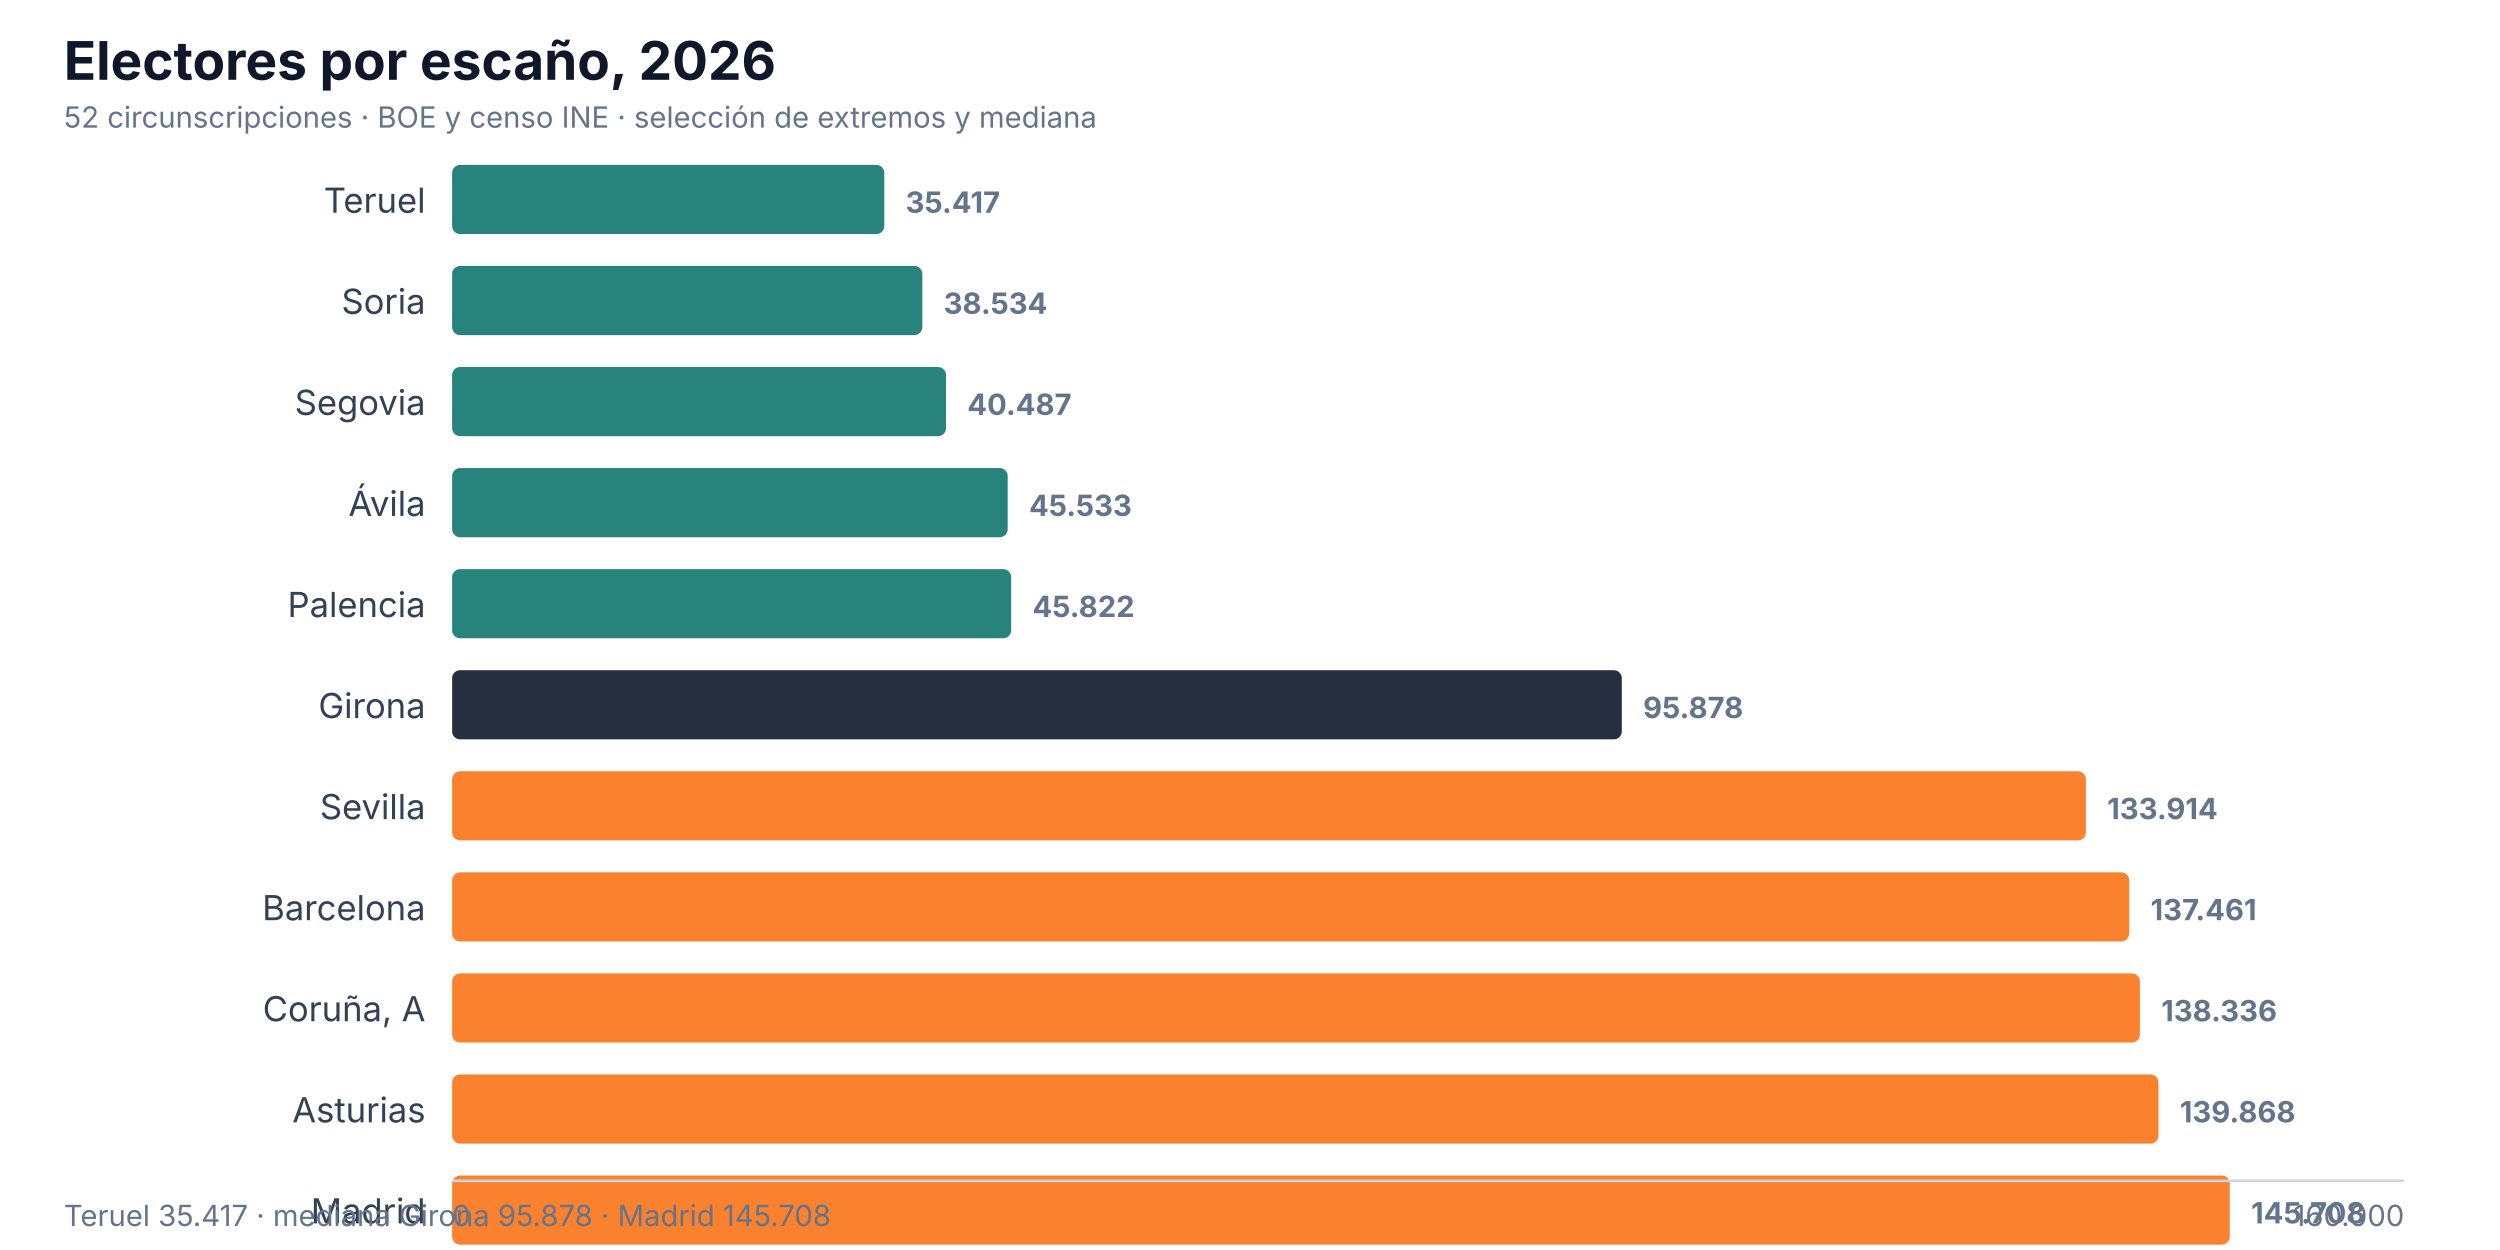
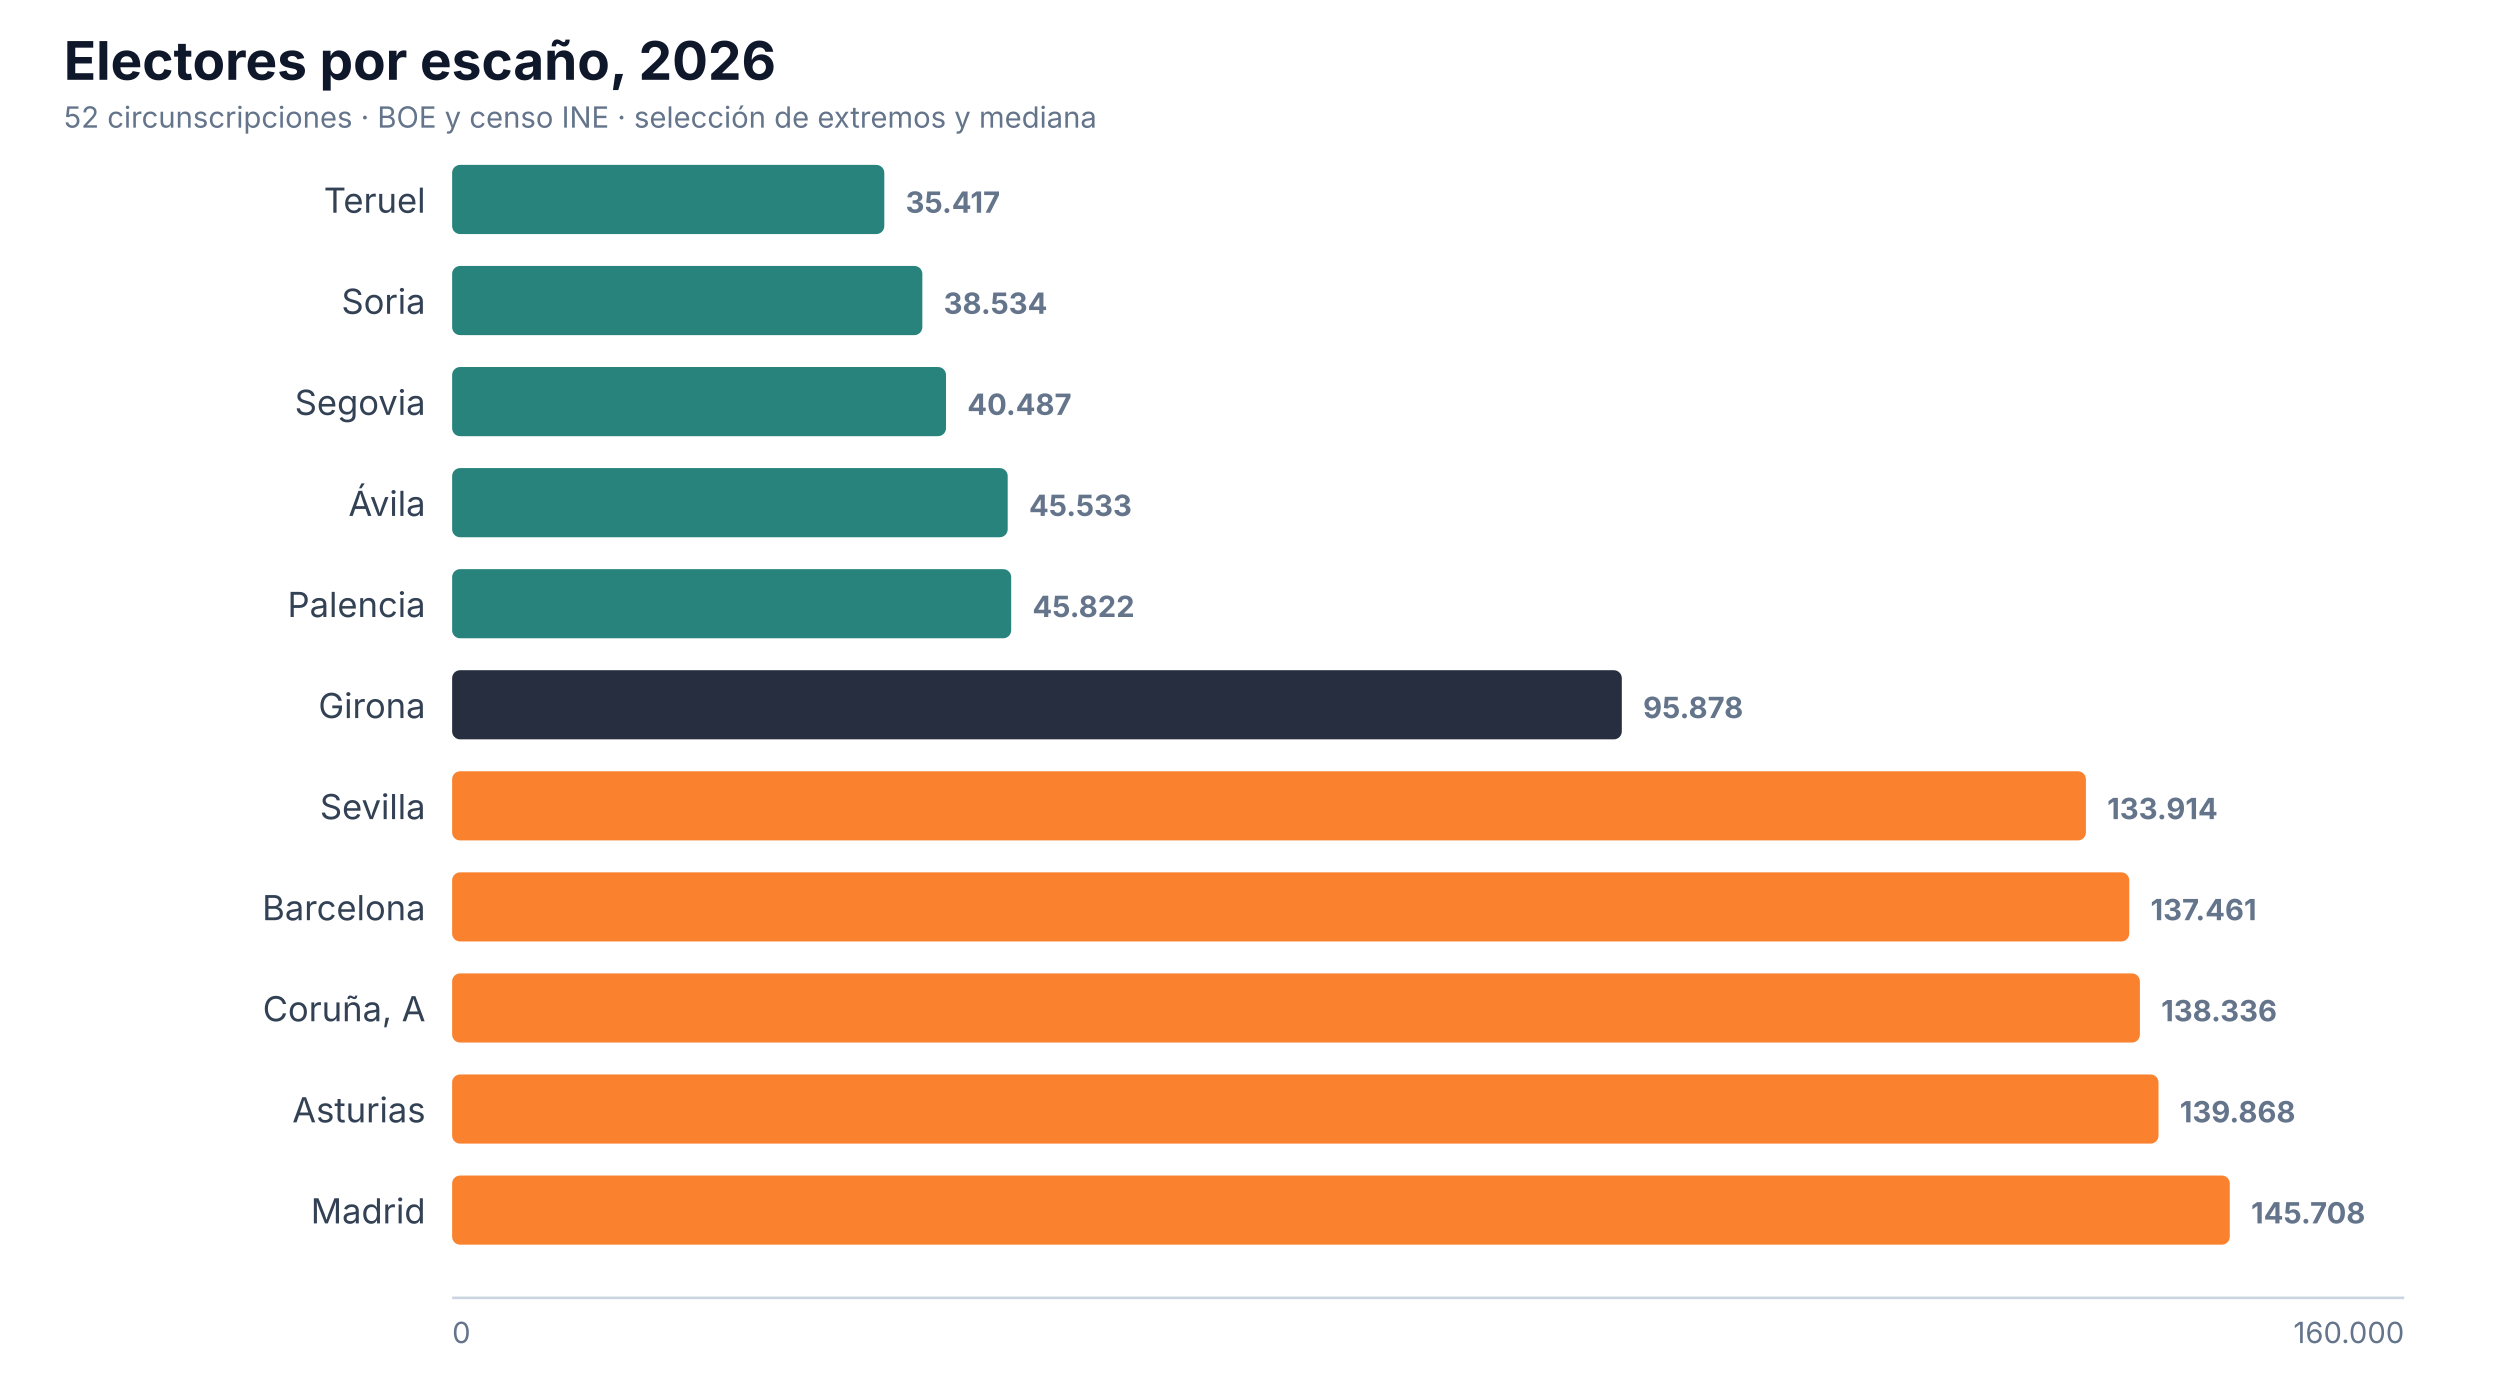
- <svg xmlns="http://www.w3.org/2000/svg" viewBox="0 0 940 470" role="img" aria-labelledby="t d" class="chart">
-   <rect width="940" height="470" fill="#ffffff" />
+ <svg xmlns="http://www.w3.org/2000/svg" viewBox="0 0 940 520" role="img" aria-labelledby="t d" class="chart">
+   <rect width="940" height="520" fill="#ffffff" />
  <style>text{font-family:ui-sans-serif,system-ui,-apple-system,"Segoe UI",sans-serif} .mono{font-family:ui-monospace,SFMono-Regular,Menlo,monospace} .axis{stroke:#cbd5e1;stroke-width:1} .grid{stroke:#e2e8f0;stroke-width:1} .lab{fill:#334155;font-size:13px} .small{fill:#64748b;font-size:11px} .big{fill:#0f172a;font-size:20px;font-weight:700}</style>
  <text x="24" y="30" class="big">Electores por escaño, 2026</text>
  <text x="24" y="48" class="small">52 circunscripciones · BOE y censo INE · selección de extremos y mediana</text>
  <text x="160" y="80" text-anchor="end" class="lab">Teruel</text>
  <rect x="170" y="62" width="162.5" height="26" rx="3" fill="#0f766e" opacity=".9" />
  <text x="340.5" y="80" class="small" font-weight="700">35.417</text>
  <text x="160" y="118" text-anchor="end" class="lab">Soria</text>
  <rect x="170" y="100" width="176.8" height="26" rx="3" fill="#0f766e" opacity=".9" />
  <text x="354.8" y="118" class="small" font-weight="700">38.534</text>
  <text x="160" y="156" text-anchor="end" class="lab">Segovia</text>
  <rect x="170" y="138" width="185.7" height="26" rx="3" fill="#0f766e" opacity=".9" />
  <text x="363.7" y="156" class="small" font-weight="700">40.487</text>
  <text x="160" y="194" text-anchor="end" class="lab">Ávila</text>
  <rect x="170" y="176" width="208.9" height="26" rx="3" fill="#0f766e" opacity=".9" />
  <text x="386.9" y="194" class="small" font-weight="700">45.533</text>
  <text x="160" y="232" text-anchor="end" class="lab">Palencia</text>
  <rect x="170" y="214" width="210.2" height="26" rx="3" fill="#0f766e" opacity=".9" />
  <text x="388.2" y="232" class="small" font-weight="700">45.822</text>
  <text x="160" y="270" text-anchor="end" class="lab">Girona</text>
  <rect x="170" y="252" width="439.8" height="26" rx="3" fill="#0f172a" opacity=".9" />
  <text x="617.8" y="270" class="small" font-weight="700">95.878</text>
  <text x="160" y="308" text-anchor="end" class="lab">Sevilla</text>
  <rect x="170" y="290" width="614.3" height="26" rx="3" fill="#f97316" opacity=".9" />
  <text x="792.3" y="308" class="small" font-weight="700">133.914</text>
  <text x="160" y="346" text-anchor="end" class="lab">Barcelona</text>
  <rect x="170" y="328" width="630.6" height="26" rx="3" fill="#f97316" opacity=".9" />
  <text x="808.6" y="346" class="small" font-weight="700">137.461</text>
  <text x="160" y="384" text-anchor="end" class="lab">Coruña, A</text>
  <rect x="170" y="366" width="634.6" height="26" rx="3" fill="#f97316" opacity=".9" />
  <text x="812.6" y="384" class="small" font-weight="700">138.336</text>
  <text x="160" y="422" text-anchor="end" class="lab">Asturias</text>
  <rect x="170" y="404" width="641.6" height="26" rx="3" fill="#f97316" opacity=".9" />
  <text x="819.6" y="422" class="small" font-weight="700">139.868</text>
  <text x="160" y="460" text-anchor="end" class="lab">Madrid</text>
  <rect x="170" y="442" width="668.4" height="26" rx="3" fill="#f97316" opacity=".9" />
  <text x="846.4" y="460" class="small" font-weight="700">145.708</text>
-   <line x1="170" y1="444" x2="904" y2="444" class="axis" />
-   <text x="170" y="461" class="small">0</text>
-   <text x="904" y="461" text-anchor="end" class="small">160.000</text>
-   <text x="24" y="461" class="small">Teruel 35.417 · mediana Girona 95.878 · Madrid 145.708</text>
+   <line x1="170" y1="488" x2="904" y2="488" class="axis" />
+   <text x="170" y="505" class="small">0</text>
+   <text x="904" y="505" text-anchor="end" class="small">160.000</text>
</svg>
